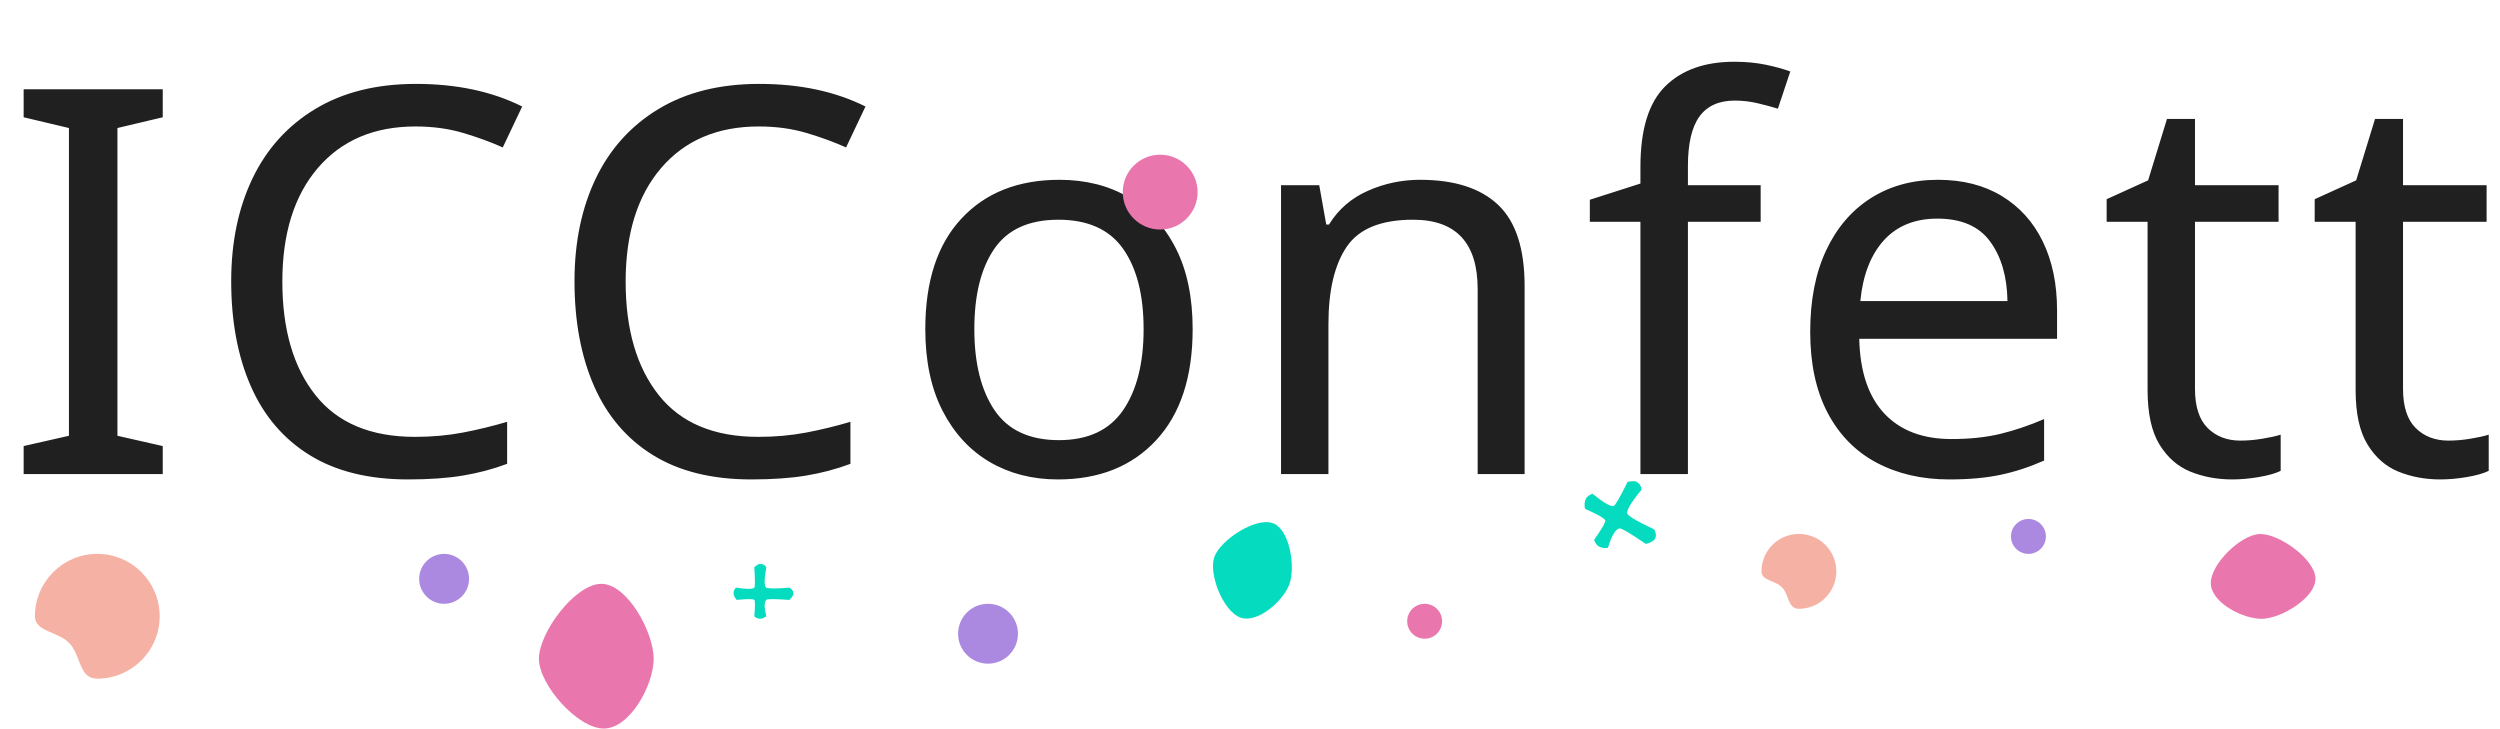
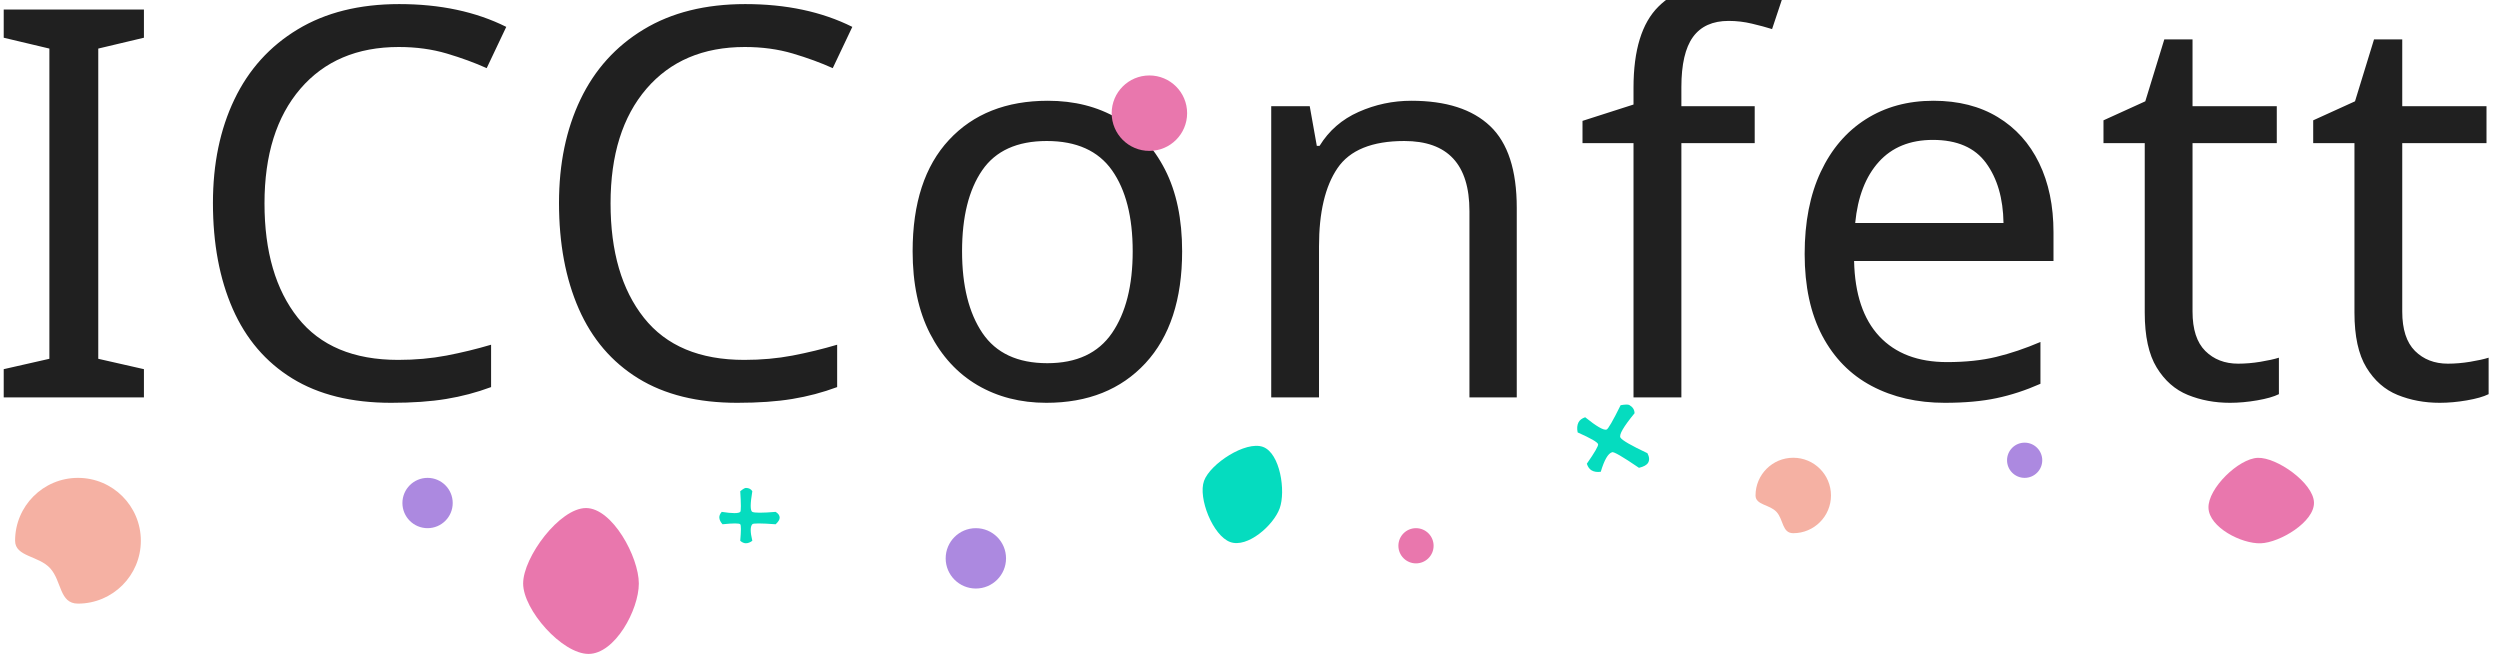
- <svg xmlns="http://www.w3.org/2000/svg" width="501px" height="146px" viewBox="0 0 501 146" version="1.1">
-   <g id="Artboard" stroke="none" stroke-width="1" fill="none" fill-rule="evenodd">
-     <g id="Group">
-       <text id="ICConfetti" font-family="Desyrel" font-size="108" font-weight="normal" letter-spacing="2.7" fill="#202020">
-         <tspan x="0.426" y="95">ICConfetti</tspan>
-       </text>
-       <path d="M19.5,136 C26.404,136 32,130.404 32,123.5 C32,116.596 26.404,111 19.5,111 C12.596,111 7,116.596 7,123.5 C7,126.704 11.711,126.446 14,129 C16.289,131.554 15.8,136 19.5,136 Z" id="Oval" fill="#F5B1A3" />
-       <path d="M360.5,122 C364.642,122 368,118.642 368,114.5 C368,110.358 364.642,107 360.5,107 C356.358,107 353,110.358 353,114.5 C353,116.422 355.827,116.267 357.2,117.8 C358.573,119.333 358.28,122 360.5,122 Z" id="Oval-Copy-7" fill="#F5B1A3" />
-       <circle id="Oval" fill="#AC89E0" transform="translate(406.5, 107.5) scale(1, -1) translate(-406.5, -107.5) " cx="406.5" cy="107.5" r="3.5" />
-       <circle id="Oval-Copy" fill="#E977AD" cx="285.5" cy="124.5" r="3.5" />
-       <circle id="Oval-Copy-2" fill="#E977AD" cx="232.5" cy="38.5" r="7.5" />
-       <circle id="Oval-Copy-3" fill="#AC89E0" cx="198" cy="127" r="6" />
-       <circle id="Oval-Copy-4" fill="#AC89E0" cx="89" cy="116" r="5" />
-       <path d="M121,146 C126.247,146 131,137.247 131,132 C131,126.753 125.747,117 120.5,117 C115.253,117 108,126.753 108,132 C108,137.247 115.753,146 121,146 Z" id="Oval" fill="#E977AD" />
-       <path d="M454.609,126 C458.487,126 462,119.661 462,115.862 C462,112.063 458.117,105 454.239,105 C450.361,105 445,112.063 445,115.862 C445,119.661 450.731,126 454.609,126 Z" id="Oval-Copy-5" fill="#E977AD" transform="translate(453.5, 115.5) rotate(88) translate(-453.5, -115.5) " />
-       <path d="M252.043,124 C255.693,124 259,117.963 259,114.345 C259,110.726 255.346,104 251.696,104 C248.046,104 243,110.726 243,114.345 C243,117.963 248.394,124 252.043,124 Z" id="Oval-Copy-6" fill="#05DCBF" transform="translate(251, 114) rotate(20) translate(-251, -114) " />
-       <path d="M147.482,117.761 C149.615,118.09 150.842,118.09 151.162,117.761 C151.328,117.59 151.328,116.222 151.162,113.657 C151.695,113.219 152.068,113 152.281,113 C152.868,113 153.295,113.219 153.561,113.657 C153.135,116.174 153.135,117.542 153.561,117.761 C153.988,117.98 155.534,117.98 158.2,117.761 C158.733,118.09 159,118.473 159,118.91 C159,119.294 158.733,119.731 158.2,120.224 C155.214,120.005 153.668,120.005 153.561,120.224 C153.135,120.662 153.135,121.756 153.561,123.507 C153.13,123.836 152.703,124 152.281,124 C151.904,124 151.53,123.836 151.162,123.507 C151.336,121.497 151.336,120.403 151.162,120.224 C150.948,120.005 149.775,120.005 147.642,120.224 C147.244,119.79 147.031,119.353 147.002,118.91 C146.978,118.532 147.138,118.149 147.482,117.761 Z" id="Path" fill="#05DCBF" />
-       <path d="M317.643,102.493 C320.487,102.94 322.122,102.94 322.549,102.493 C322.771,102.259 322.771,100.394 322.549,96.896 C323.26,96.299 323.757,96 324.042,96 C324.824,96 325.393,96.299 325.748,96.896 C325.179,100.328 325.179,102.194 325.748,102.493 C326.317,102.791 328.379,102.791 331.934,102.493 C332.645,102.94 333,103.463 333,104.06 C333,104.582 332.645,105.179 331.934,105.851 C327.952,105.552 325.89,105.552 325.748,105.851 C325.179,106.448 325.179,107.94 325.748,110.328 C325.173,110.776 324.605,111 324.042,111 C323.538,111 323.041,110.776 322.549,110.328 C322.781,107.587 322.781,106.095 322.549,105.851 C322.264,105.552 320.7,105.552 317.856,105.851 C317.326,105.26 317.042,104.663 317.003,104.06 C316.97,103.543 317.184,103.021 317.643,102.493 Z" id="Path-Copy" fill="#05DCBF" transform="translate(325, 103.5) rotate(30) translate(-325, -103.5) " />
+ <svg xmlns="http://www.w3.org/2000/svg" width="497px" height="130px" viewBox="0 0 497 130" version="1.1">
+   <g id="Page-1" stroke="none" stroke-width="1" fill="none" fill-rule="evenodd">
+     <g id="Artboard" transform="translate(-4, -16)">
+       <g id="Group">
+         <text id="ICConfetti" font-family="Desyrel" font-size="108" font-weight="normal" letter-spacing="2.7" fill="#202020">
+           <tspan x="0.426" y="95">ICConfetti</tspan>
+         </text>
+         <path d="M19.5,136 C26.404,136 32,130.404 32,123.5 C32,116.596 26.404,111 19.5,111 C12.596,111 7,116.596 7,123.5 C7,126.704 11.711,126.446 14,129 C16.289,131.554 15.8,136 19.5,136 Z" id="Oval" fill="#F5B1A3" />
+         <path d="M360.5,122 C364.642,122 368,118.642 368,114.5 C368,110.358 364.642,107 360.5,107 C356.358,107 353,110.358 353,114.5 C353,116.422 355.827,116.267 357.2,117.8 C358.573,119.333 358.28,122 360.5,122 Z" id="Oval-Copy-7" fill="#F5B1A3" />
+         <circle id="Oval" fill="#AC89E0" transform="translate(406.5, 107.5) scale(1, -1) translate(-406.5, -107.5) " cx="406.5" cy="107.5" r="3.5" />
+         <circle id="Oval-Copy" fill="#E977AD" cx="285.5" cy="124.5" r="3.5" />
+         <circle id="Oval-Copy-2" fill="#E977AD" cx="232.5" cy="38.5" r="7.5" />
+         <circle id="Oval-Copy-3" fill="#AC89E0" cx="198" cy="127" r="6" />
+         <circle id="Oval-Copy-4" fill="#AC89E0" cx="89" cy="116" r="5" />
+         <path d="M121,146 C126.247,146 131,137.247 131,132 C131,126.753 125.747,117 120.5,117 C115.253,117 108,126.753 108,132 C108,137.247 115.753,146 121,146 Z" id="Oval" fill="#E977AD" />
+         <path d="M454.609,126 C458.487,126 462,119.661 462,115.862 C462,112.063 458.117,105 454.239,105 C450.361,105 445,112.063 445,115.862 C445,119.661 450.731,126 454.609,126 Z" id="Oval-Copy-5" fill="#E977AD" transform="translate(453.5, 115.5) rotate(88) translate(-453.5, -115.5) " />
+         <path d="M252.043,124 C255.693,124 259,117.963 259,114.345 C259,110.726 255.346,104 251.696,104 C248.046,104 243,110.726 243,114.345 C243,117.963 248.394,124 252.043,124 Z" id="Oval-Copy-6" fill="#05DCBF" transform="translate(251, 114) rotate(20) translate(-251, -114) " />
+         <path d="M147.482,117.761 C149.615,118.09 150.842,118.09 151.162,117.761 C151.328,117.59 151.328,116.222 151.162,113.657 C151.695,113.219 152.068,113 152.281,113 C152.868,113 153.295,113.219 153.561,113.657 C153.135,116.174 153.135,117.542 153.561,117.761 C153.988,117.98 155.534,117.98 158.2,117.761 C158.733,118.09 159,118.473 159,118.91 C159,119.294 158.733,119.731 158.2,120.224 C155.214,120.005 153.668,120.005 153.561,120.224 C153.135,120.662 153.135,121.756 153.561,123.507 C153.13,123.836 152.703,124 152.281,124 C151.904,124 151.53,123.836 151.162,123.507 C151.336,121.497 151.336,120.403 151.162,120.224 C150.948,120.005 149.775,120.005 147.642,120.224 C147.244,119.79 147.031,119.353 147.002,118.91 C146.978,118.532 147.138,118.149 147.482,117.761 Z" id="Path" fill="#05DCBF" />
+         <path d="M317.643,102.493 C320.487,102.94 322.122,102.94 322.549,102.493 C322.771,102.259 322.771,100.394 322.549,96.896 C323.26,96.299 323.757,96 324.042,96 C324.824,96 325.393,96.299 325.748,96.896 C325.179,100.328 325.179,102.194 325.748,102.493 C326.317,102.791 328.379,102.791 331.934,102.493 C332.645,102.94 333,103.463 333,104.06 C333,104.582 332.645,105.179 331.934,105.851 C327.952,105.552 325.89,105.552 325.748,105.851 C325.179,106.448 325.179,107.94 325.748,110.328 C325.173,110.776 324.605,111 324.042,111 C323.538,111 323.041,110.776 322.549,110.328 C322.781,107.587 322.781,106.095 322.549,105.851 C322.264,105.552 320.7,105.552 317.856,105.851 C317.326,105.26 317.042,104.663 317.003,104.06 C316.97,103.543 317.184,103.021 317.643,102.493 Z" id="Path-Copy" fill="#05DCBF" transform="translate(325, 103.5) rotate(30) translate(-325, -103.5) " />
+       </g>
    </g>
  </g>
</svg>
